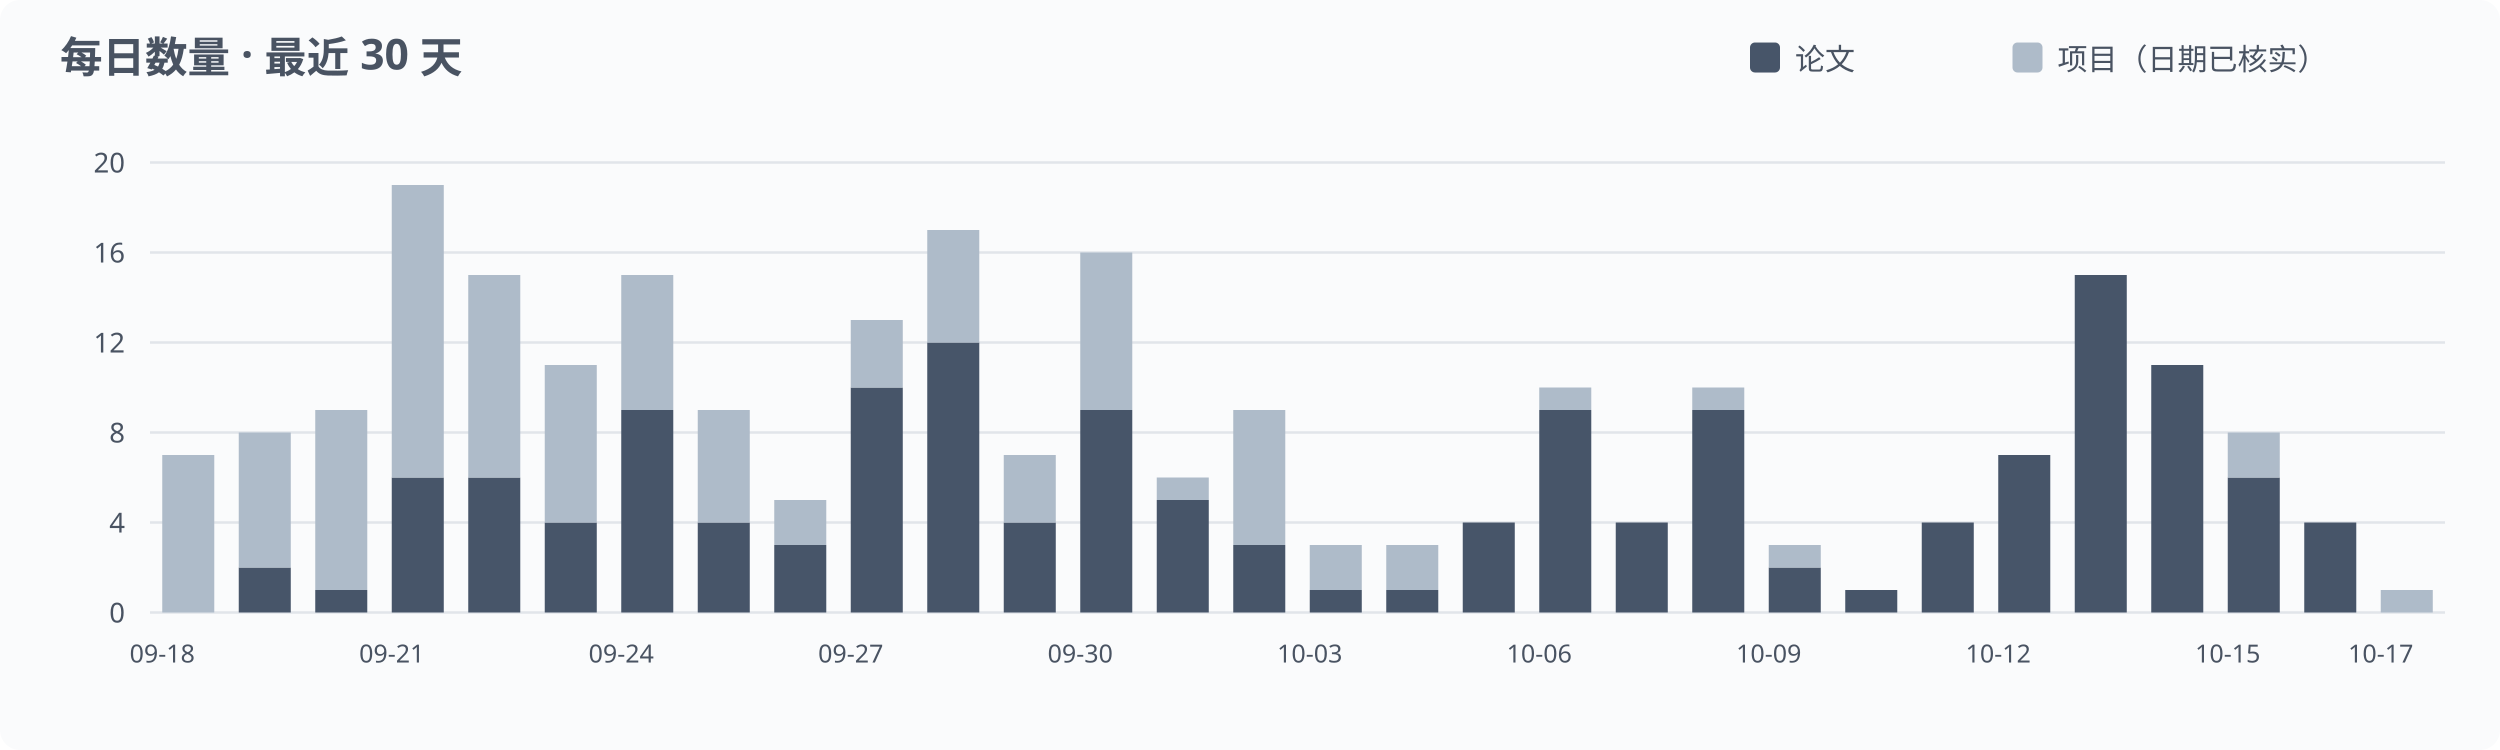
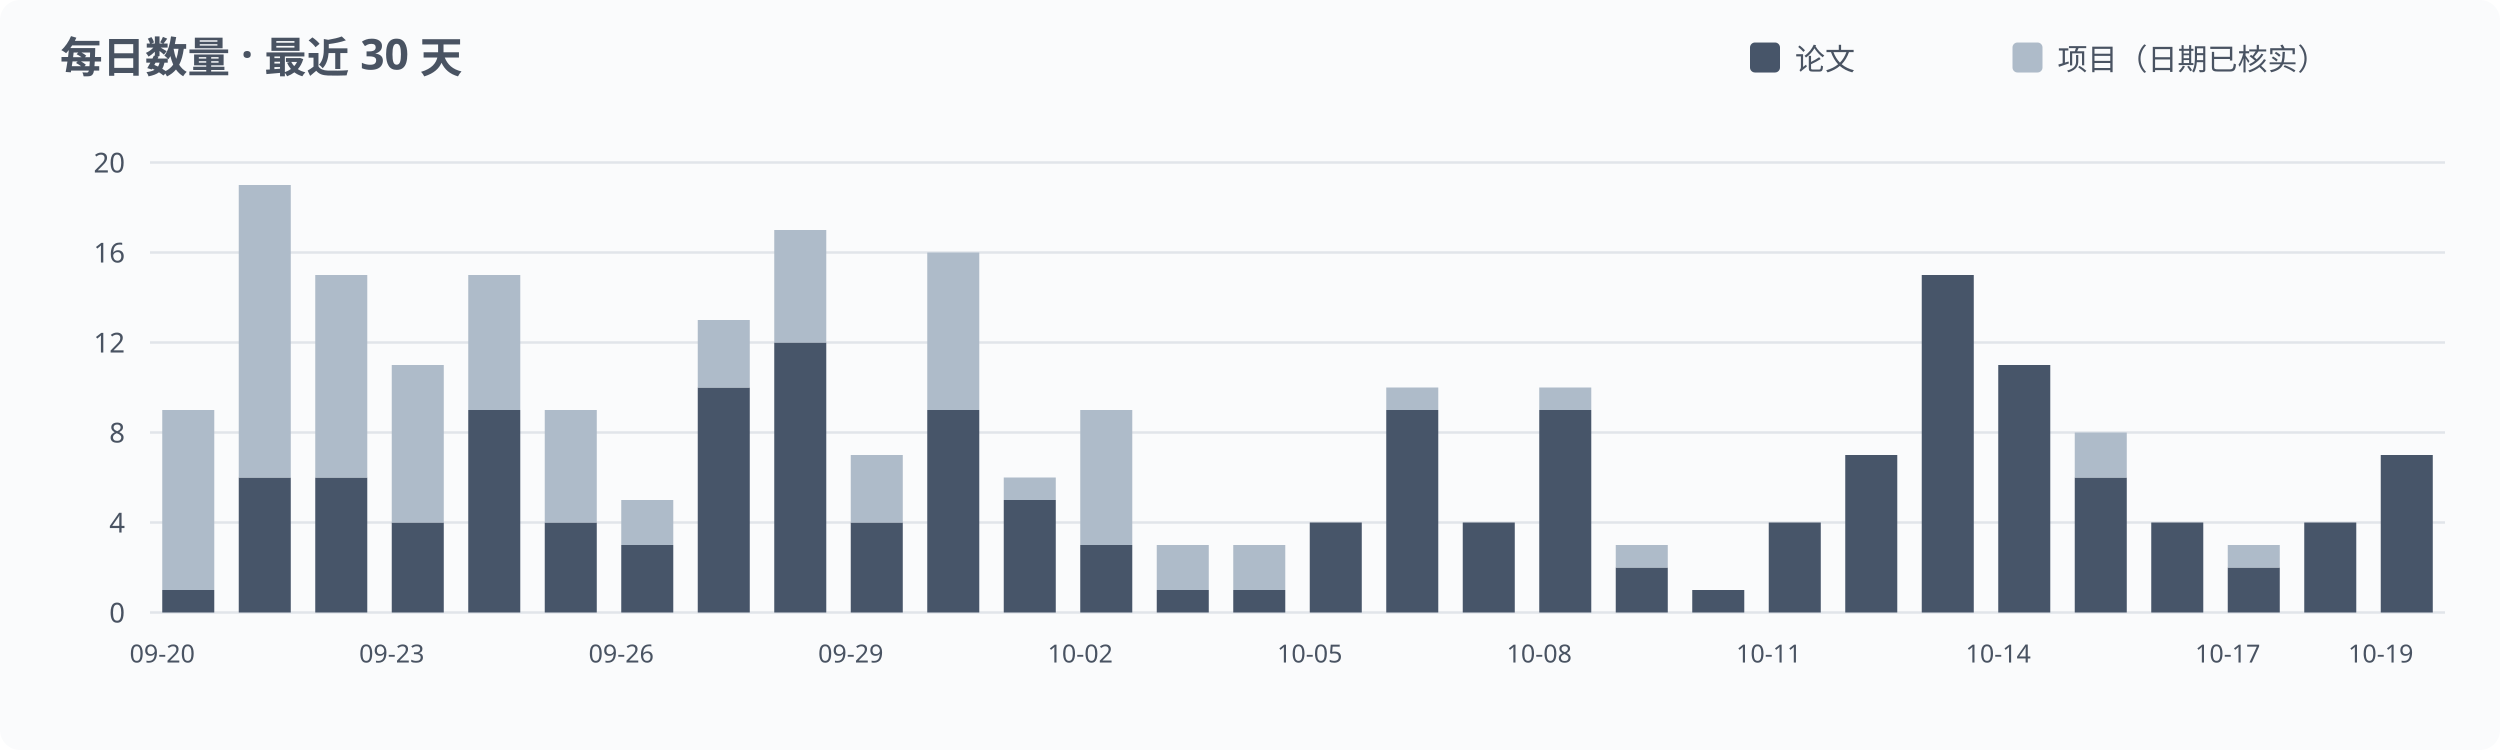
<svg xmlns="http://www.w3.org/2000/svg" width="1000" height="300" viewBox="0 0 1000 300" role="img" aria-labelledby="title desc">
  <rect width="100%" height="100%" rx="8" fill="#fafbfc" />
  <g font-family="system-ui,sans-serif" fill="#495362">
    <text x="24" y="29" font-size="17" font-weight="600">每日数量 · 最近 30 天</text>
    <rect x="700" y="17" width="12" height="12" rx="2" fill="#475569" />
    <text x="718" y="28" font-size="12">论文</text>
    <rect x="805" y="17" width="12" height="12" rx="2" fill="#aebbc9" />
    <text x="823" y="28" font-size="12">项目（日期已核实）</text>
    <path d="M60 245.0H978" stroke="#e1e5ea" />
    <text x="50" y="249.0" text-anchor="end" font-size="11">0</text>
    <path d="M60 209.0H978" stroke="#e1e5ea" />
    <text x="50" y="213.0" text-anchor="end" font-size="11">4</text>
    <path d="M60 173.0H978" stroke="#e1e5ea" />
    <text x="50" y="177.0" text-anchor="end" font-size="11">8</text>
    <path d="M60 137.0H978" stroke="#e1e5ea" />
    <text x="50" y="141.0" text-anchor="end" font-size="11">12</text>
    <path d="M60 101.0H978" stroke="#e1e5ea" />
    <text x="50" y="105.0" text-anchor="end" font-size="11">16</text>
    <path d="M60 65.0H978" stroke="#e1e5ea" />
    <text x="50" y="69.0" text-anchor="end" font-size="11">20</text>
-     <rect x="64.90" y="245.00" width="20.81" height="0.00" fill="#475569" />
-     <rect x="64.90" y="182.00" width="20.81" height="63.00" fill="#aebbc9" />
-     <text x="64.90" y="265" text-anchor="middle" font-size="10">09-18</text>
-     <rect x="95.50" y="227.00" width="20.81" height="18.00" fill="#475569" />
-     <rect x="95.50" y="173.00" width="20.81" height="54.00" fill="#aebbc9" />
-     <rect x="126.10" y="236.00" width="20.81" height="9.00" fill="#475569" />
-     <rect x="126.10" y="164.00" width="20.81" height="72.00" fill="#aebbc9" />
-     <rect x="156.70" y="191.00" width="20.81" height="54.00" fill="#475569" />
-     <rect x="156.70" y="74.00" width="20.81" height="117.00" fill="#aebbc9" />
-     <text x="156.70" y="265" text-anchor="middle" font-size="10">09-21</text>
-     <rect x="187.30" y="191.00" width="20.81" height="54.00" fill="#475569" />
-     <rect x="187.30" y="110.00" width="20.81" height="81.00" fill="#aebbc9" />
+     <rect x="64.90" y="236.00" width="20.81" height="9.00" fill="#475569" />
+     <rect x="64.90" y="164.00" width="20.81" height="72.00" fill="#aebbc9" />
+     <text x="64.90" y="265" text-anchor="middle" font-size="10">09-20</text>
+     <rect x="95.50" y="191.00" width="20.81" height="54.00" fill="#475569" />
+     <rect x="95.50" y="74.00" width="20.81" height="117.00" fill="#aebbc9" />
+     <rect x="126.10" y="191.00" width="20.81" height="54.00" fill="#475569" />
+     <rect x="126.10" y="110.00" width="20.81" height="81.00" fill="#aebbc9" />
+     <rect x="156.70" y="209.00" width="20.81" height="36.00" fill="#475569" />
+     <rect x="156.70" y="146.00" width="20.81" height="63.00" fill="#aebbc9" />
+     <text x="156.70" y="265" text-anchor="middle" font-size="10">09-23</text>
+     <rect x="187.30" y="164.00" width="20.81" height="81.00" fill="#475569" />
+     <rect x="187.30" y="110.00" width="20.81" height="54.00" fill="#aebbc9" />
    <rect x="217.90" y="209.00" width="20.81" height="36.00" fill="#475569" />
-     <rect x="217.90" y="146.00" width="20.81" height="63.00" fill="#aebbc9" />
-     <rect x="248.50" y="164.00" width="20.81" height="81.00" fill="#475569" />
-     <rect x="248.50" y="110.00" width="20.81" height="54.00" fill="#aebbc9" />
-     <text x="248.50" y="265" text-anchor="middle" font-size="10">09-24</text>
-     <rect x="279.10" y="209.00" width="20.81" height="36.00" fill="#475569" />
-     <rect x="279.10" y="164.00" width="20.81" height="45.00" fill="#aebbc9" />
-     <rect x="309.70" y="218.00" width="20.81" height="27.00" fill="#475569" />
-     <rect x="309.70" y="200.00" width="20.81" height="18.00" fill="#aebbc9" />
-     <rect x="340.30" y="155.00" width="20.81" height="90.00" fill="#475569" />
-     <rect x="340.30" y="128.00" width="20.81" height="27.00" fill="#aebbc9" />
-     <text x="340.30" y="265" text-anchor="middle" font-size="10">09-27</text>
-     <rect x="370.90" y="137.00" width="20.81" height="108.00" fill="#475569" />
-     <rect x="370.90" y="92.00" width="20.81" height="45.00" fill="#aebbc9" />
-     <rect x="401.50" y="209.00" width="20.81" height="36.00" fill="#475569" />
-     <rect x="401.50" y="182.00" width="20.81" height="27.00" fill="#aebbc9" />
-     <rect x="432.10" y="164.00" width="20.81" height="81.00" fill="#475569" />
-     <rect x="432.10" y="101.00" width="20.81" height="63.00" fill="#aebbc9" />
-     <text x="432.10" y="265" text-anchor="middle" font-size="10">09-30</text>
-     <rect x="462.70" y="200.00" width="20.81" height="45.00" fill="#475569" />
-     <rect x="462.70" y="191.00" width="20.81" height="9.00" fill="#aebbc9" />
-     <rect x="493.30" y="218.00" width="20.81" height="27.00" fill="#475569" />
-     <rect x="493.30" y="164.00" width="20.81" height="54.00" fill="#aebbc9" />
-     <rect x="523.90" y="236.00" width="20.81" height="9.00" fill="#475569" />
-     <rect x="523.90" y="218.00" width="20.81" height="18.00" fill="#aebbc9" />
-     <text x="523.90" y="265" text-anchor="middle" font-size="10">10-03</text>
-     <rect x="554.50" y="236.00" width="20.81" height="9.00" fill="#475569" />
-     <rect x="554.50" y="218.00" width="20.81" height="18.00" fill="#aebbc9" />
+     <rect x="217.90" y="164.00" width="20.81" height="45.00" fill="#aebbc9" />
+     <rect x="248.50" y="218.00" width="20.81" height="27.00" fill="#475569" />
+     <rect x="248.50" y="200.00" width="20.81" height="18.00" fill="#aebbc9" />
+     <text x="248.50" y="265" text-anchor="middle" font-size="10">09-26</text>
+     <rect x="279.10" y="155.00" width="20.81" height="90.00" fill="#475569" />
+     <rect x="279.10" y="128.00" width="20.81" height="27.00" fill="#aebbc9" />
+     <rect x="309.70" y="137.00" width="20.81" height="108.00" fill="#475569" />
+     <rect x="309.70" y="92.00" width="20.81" height="45.00" fill="#aebbc9" />
+     <rect x="340.30" y="209.00" width="20.81" height="36.00" fill="#475569" />
+     <rect x="340.30" y="182.00" width="20.81" height="27.00" fill="#aebbc9" />
+     <text x="340.30" y="265" text-anchor="middle" font-size="10">09-29</text>
+     <rect x="370.90" y="164.00" width="20.81" height="81.00" fill="#475569" />
+     <rect x="370.90" y="101.00" width="20.81" height="63.00" fill="#aebbc9" />
+     <rect x="401.50" y="200.00" width="20.81" height="45.00" fill="#475569" />
+     <rect x="401.50" y="191.00" width="20.81" height="9.00" fill="#aebbc9" />
+     <rect x="432.10" y="218.00" width="20.81" height="27.00" fill="#475569" />
+     <rect x="432.10" y="164.00" width="20.81" height="54.00" fill="#aebbc9" />
+     <text x="432.10" y="265" text-anchor="middle" font-size="10">10-02</text>
+     <rect x="462.70" y="236.00" width="20.81" height="9.00" fill="#475569" />
+     <rect x="462.70" y="218.00" width="20.81" height="18.00" fill="#aebbc9" />
+     <rect x="493.30" y="236.00" width="20.81" height="9.00" fill="#475569" />
+     <rect x="493.30" y="218.00" width="20.81" height="18.00" fill="#aebbc9" />
+     <rect x="523.90" y="209.00" width="20.81" height="36.00" fill="#475569" />
+     <rect x="523.90" y="209.00" width="20.81" height="0.00" fill="#aebbc9" />
+     <text x="523.90" y="265" text-anchor="middle" font-size="10">10-05</text>
+     <rect x="554.50" y="164.00" width="20.81" height="81.00" fill="#475569" />
+     <rect x="554.50" y="155.00" width="20.81" height="9.00" fill="#aebbc9" />
    <rect x="585.10" y="209.00" width="20.81" height="36.00" fill="#475569" />
    <rect x="585.10" y="209.00" width="20.81" height="0.00" fill="#aebbc9" />
    <rect x="615.70" y="164.00" width="20.81" height="81.00" fill="#475569" />
    <rect x="615.70" y="155.00" width="20.81" height="9.00" fill="#aebbc9" />
-     <text x="615.70" y="265" text-anchor="middle" font-size="10">10-06</text>
-     <rect x="646.30" y="209.00" width="20.81" height="36.00" fill="#475569" />
-     <rect x="646.30" y="209.00" width="20.81" height="0.00" fill="#aebbc9" />
-     <rect x="676.90" y="164.00" width="20.81" height="81.00" fill="#475569" />
-     <rect x="676.90" y="155.00" width="20.81" height="9.00" fill="#aebbc9" />
-     <rect x="707.50" y="227.00" width="20.81" height="18.00" fill="#475569" />
-     <rect x="707.50" y="218.00" width="20.81" height="9.00" fill="#aebbc9" />
-     <text x="707.50" y="265" text-anchor="middle" font-size="10">10-09</text>
-     <rect x="738.10" y="236.00" width="20.81" height="9.00" fill="#475569" />
-     <rect x="738.10" y="236.00" width="20.81" height="0.00" fill="#aebbc9" />
-     <rect x="768.70" y="209.00" width="20.81" height="36.00" fill="#475569" />
-     <rect x="768.70" y="209.00" width="20.81" height="0.00" fill="#aebbc9" />
-     <rect x="799.30" y="182.00" width="20.81" height="63.00" fill="#475569" />
-     <rect x="799.30" y="182.00" width="20.81" height="0.00" fill="#aebbc9" />
-     <text x="799.30" y="265" text-anchor="middle" font-size="10">10-12</text>
-     <rect x="829.90" y="110.00" width="20.81" height="135.00" fill="#475569" />
-     <rect x="829.90" y="110.00" width="20.81" height="0.00" fill="#aebbc9" />
-     <rect x="860.50" y="146.00" width="20.81" height="99.00" fill="#475569" />
-     <rect x="860.50" y="146.00" width="20.81" height="0.00" fill="#aebbc9" />
-     <rect x="891.10" y="191.00" width="20.81" height="54.00" fill="#475569" />
-     <rect x="891.10" y="173.00" width="20.81" height="18.00" fill="#aebbc9" />
-     <text x="891.10" y="265" text-anchor="middle" font-size="10">10-15</text>
+     <text x="615.70" y="265" text-anchor="middle" font-size="10">10-08</text>
+     <rect x="646.30" y="227.00" width="20.81" height="18.00" fill="#475569" />
+     <rect x="646.30" y="218.00" width="20.81" height="9.00" fill="#aebbc9" />
+     <rect x="676.90" y="236.00" width="20.81" height="9.00" fill="#475569" />
+     <rect x="676.90" y="236.00" width="20.81" height="0.00" fill="#aebbc9" />
+     <rect x="707.50" y="209.00" width="20.81" height="36.00" fill="#475569" />
+     <rect x="707.50" y="209.00" width="20.81" height="0.00" fill="#aebbc9" />
+     <text x="707.50" y="265" text-anchor="middle" font-size="10">10-11</text>
+     <rect x="738.10" y="182.00" width="20.81" height="63.00" fill="#475569" />
+     <rect x="738.10" y="182.00" width="20.81" height="0.00" fill="#aebbc9" />
+     <rect x="768.70" y="110.00" width="20.81" height="135.00" fill="#475569" />
+     <rect x="768.70" y="110.00" width="20.81" height="0.00" fill="#aebbc9" />
+     <rect x="799.30" y="146.00" width="20.81" height="99.00" fill="#475569" />
+     <rect x="799.30" y="146.00" width="20.81" height="0.00" fill="#aebbc9" />
+     <text x="799.30" y="265" text-anchor="middle" font-size="10">10-14</text>
+     <rect x="829.90" y="191.00" width="20.81" height="54.00" fill="#475569" />
+     <rect x="829.90" y="173.00" width="20.81" height="18.00" fill="#aebbc9" />
+     <rect x="860.50" y="209.00" width="20.81" height="36.00" fill="#475569" />
+     <rect x="860.50" y="209.00" width="20.81" height="0.00" fill="#aebbc9" />
+     <rect x="891.10" y="227.00" width="20.81" height="18.00" fill="#475569" />
+     <rect x="891.10" y="218.00" width="20.81" height="9.00" fill="#aebbc9" />
+     <text x="891.10" y="265" text-anchor="middle" font-size="10">10-17</text>
    <rect x="921.70" y="209.00" width="20.81" height="36.00" fill="#475569" />
    <rect x="921.70" y="209.00" width="20.81" height="0.00" fill="#aebbc9" />
-     <rect x="952.30" y="245.00" width="20.81" height="0.00" fill="#475569" />
-     <rect x="952.30" y="236.00" width="20.81" height="9.00" fill="#aebbc9" />
-     <text x="952.30" y="265" text-anchor="middle" font-size="10">10-17</text>
+     <rect x="952.30" y="182.00" width="20.81" height="63.00" fill="#475569" />
+     <rect x="952.30" y="182.00" width="20.81" height="0.00" fill="#aebbc9" />
+     <text x="952.30" y="265" text-anchor="middle" font-size="10">10-19</text>
  </g>
</svg>
